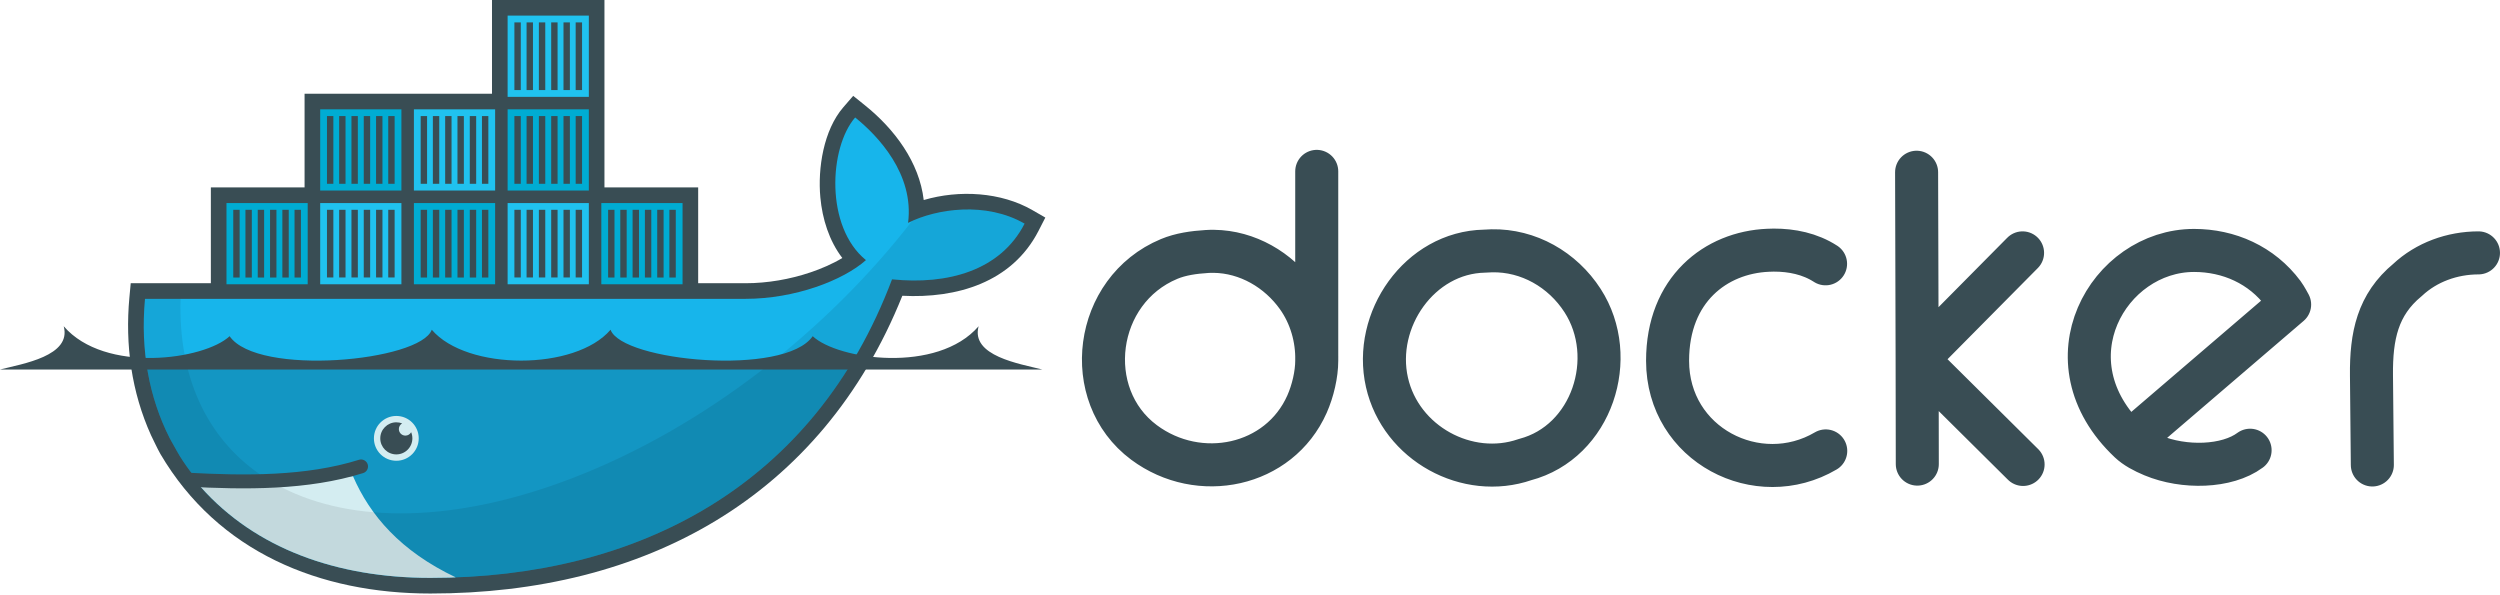
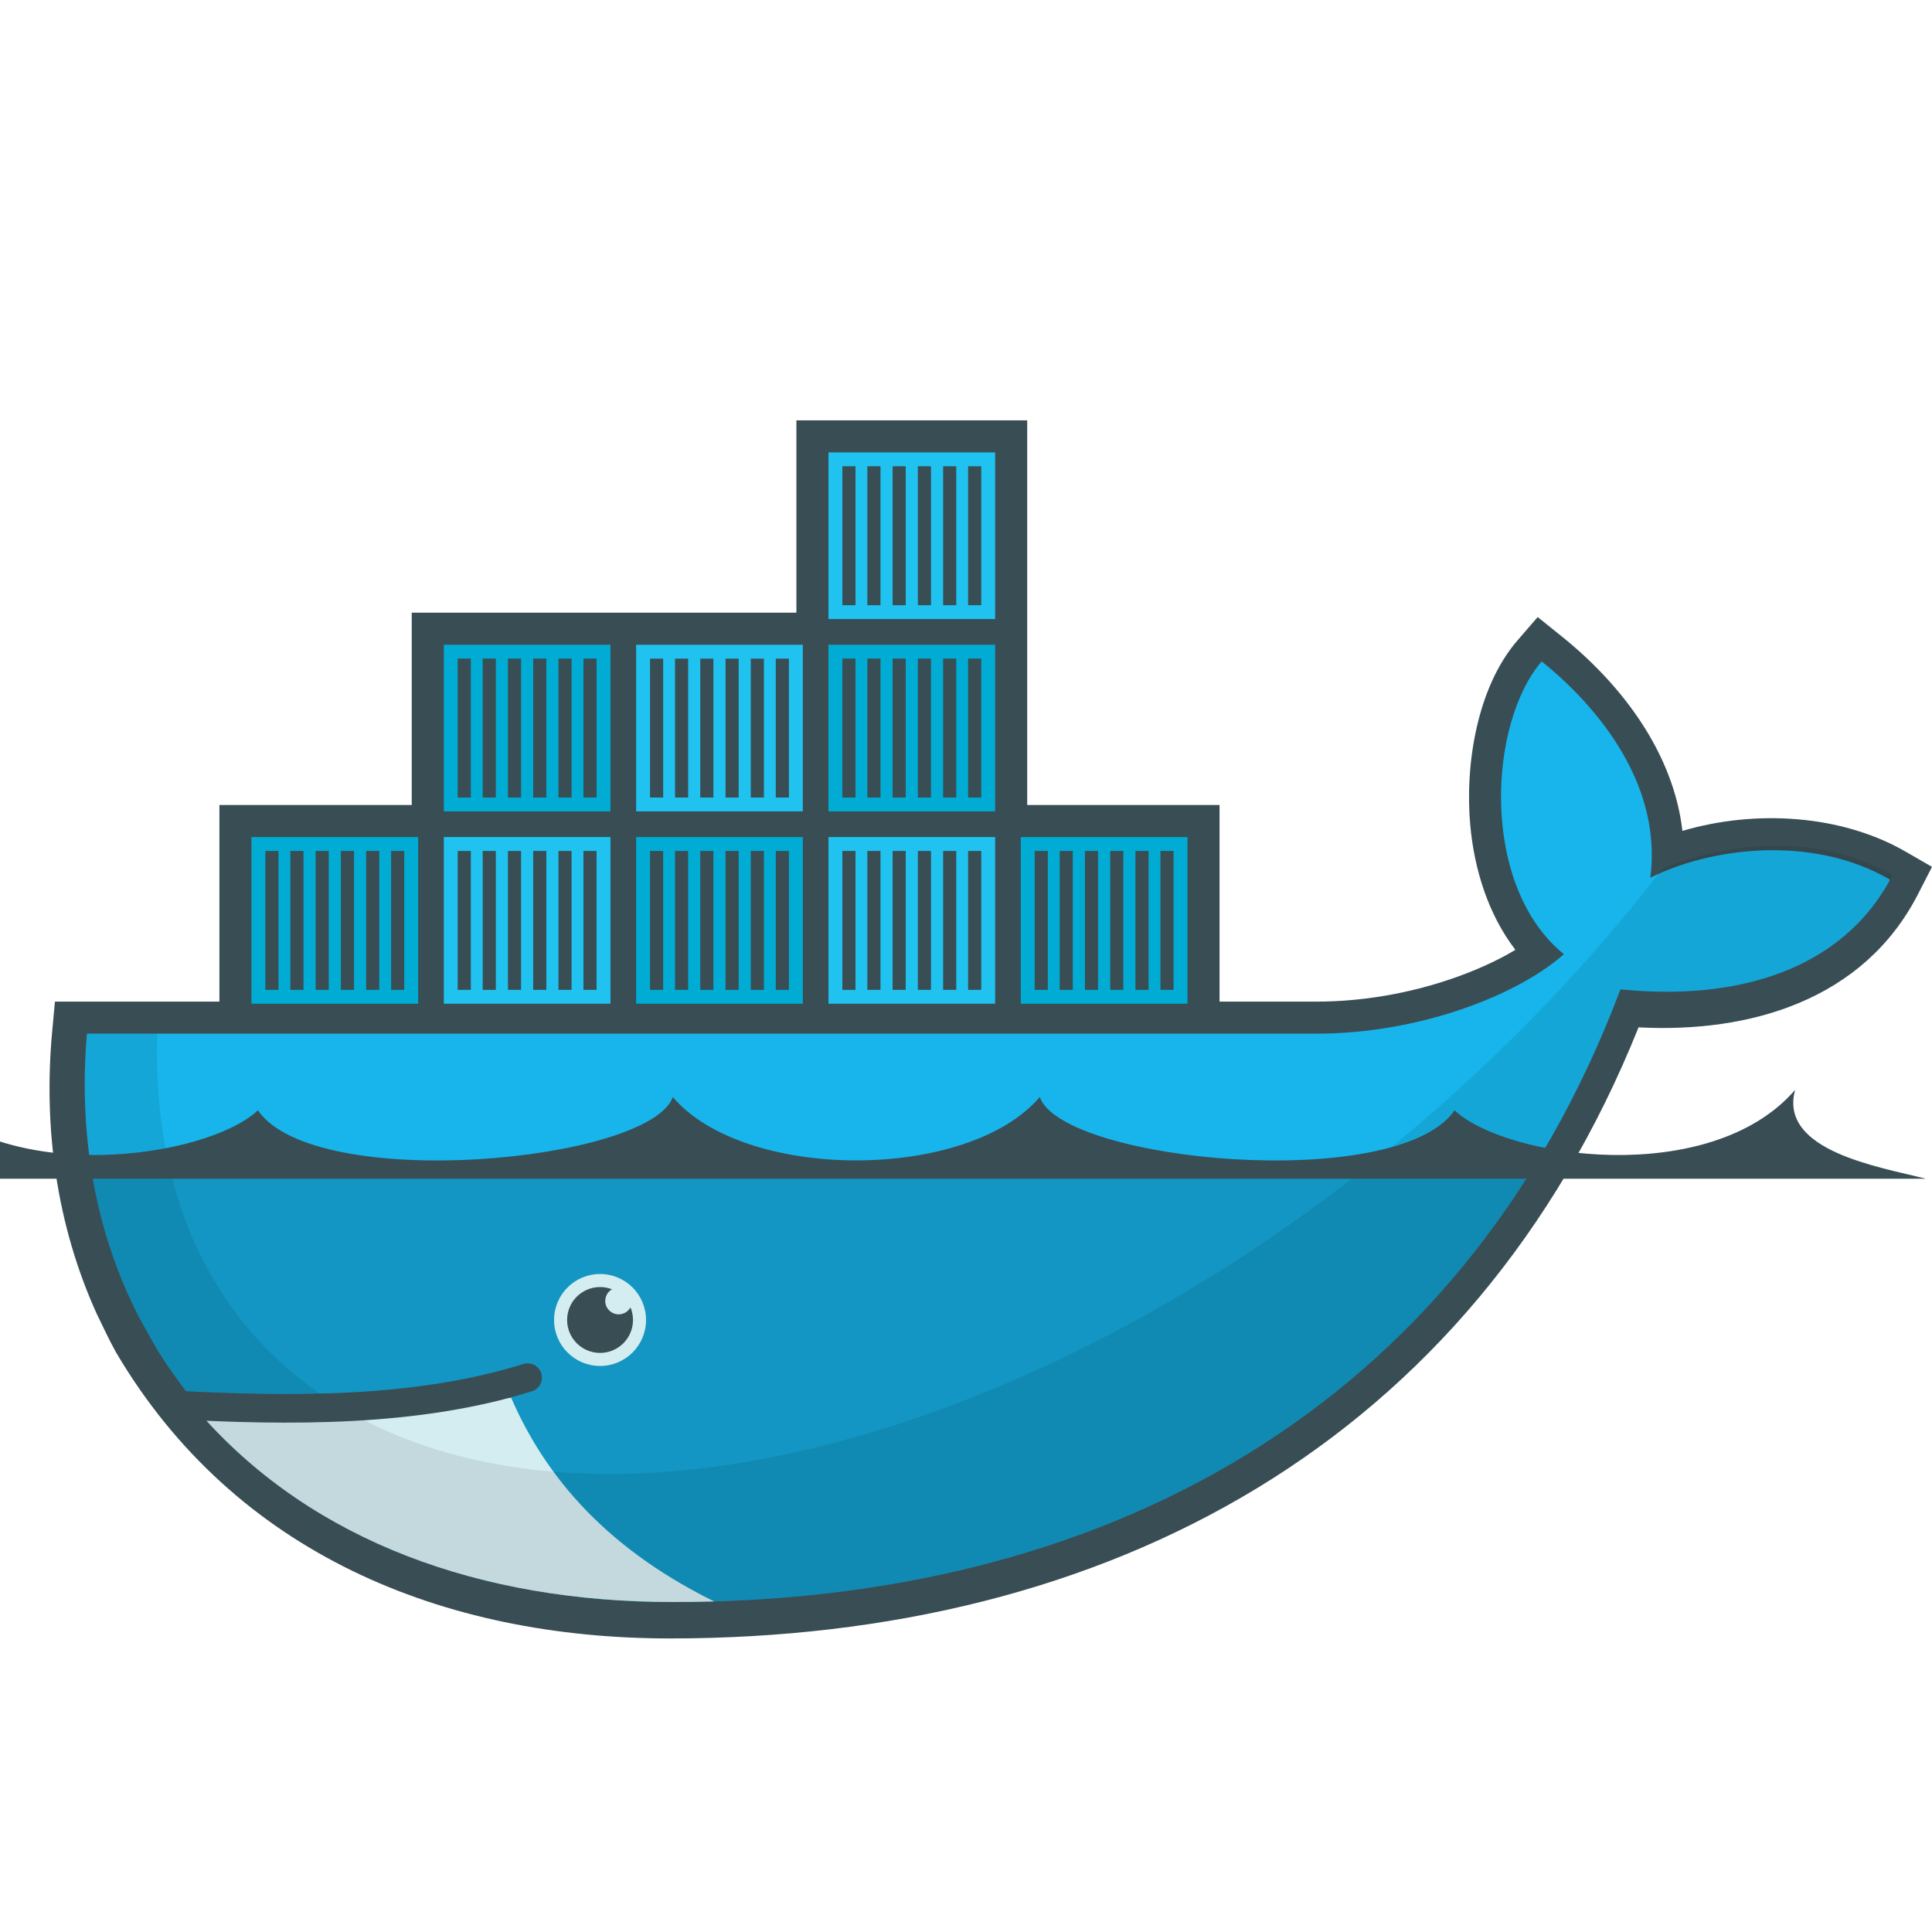
- <svg xmlns="http://www.w3.org/2000/svg" xmlns:xlink="http://www.w3.org/1999/xlink" version="1.1" width="610" height="145" id="svg2">
-   <defs id="defs6">
+ <svg xmlns="http://www.w3.org/2000/svg" viewBox="0 0 300 300">
+   <defs>
    <clipPath id="clipPath8">
-       <path d="m 76,2 0,46 -22,0 0,23 -18.419,0 c -0.078,0.666 -0.141,1.333 -0.206,2 -1.151,12.531 1.036,24.088 6.062,33.969 L 43.125,110 c 1.011,1.817 2.191,3.523 3.438,5.188 1.245,1.662 1.686,2.583 2.469,3.688 C 62.32,133.811 82.129,141 105,141 155.648,141 198.633,118.562 217.656,68.156 231.153,69.541 244.1,66.08 250,54.562 240.601,49.139 228.522,50.877 221.562,54.375 L 240,2 168,48 145,48 145,2 z" id="path10" />
+       <path d="M 76.485 1.322 L 76.485 47.321 L 54.485 47.321 L 54.485 70.32 L 36.066 70.32 C 35.988 70.986 35.925 71.653 35.86 72.32 C 34.709 84.851 36.897 96.408 41.923 106.288 L 43.61 109.319 C 44.622 111.136 45.802 112.842 47.048 114.507 C 48.293 116.169 48.734 117.089 49.517 118.194 C 62.805 133.13 82.615 140.319 105.485 140.319 C 156.134 140.319 199.119 117.881 218.142 67.477 C 231.639 68.862 244.587 65.401 250.487 53.883 C 241.088 48.459 229.008 50.198 222.049 53.696 L 240.487 1.322 L 168.486 47.321 L 145.486 47.321 L 145.486 1.322 L 76.485 1.322 Z" id="path10" />
    </clipPath>
  </defs>
-   <path d="m 467.82,113.241 -0.042,-25.558 -0.127,-45.657 m 25.854,19.676 -25.727,25.981 25.854,25.642 M 321.285,88.022 c 0.124,-5.481 -1.469,-11.081 -4.697,-15.614 -4.651,-6.531 -12.179,-10.99 -20.438,-11.086 -0.551,0 -1.096,0 -1.65,0.042 -3.265,0.202 -6.427,0.655 -9.225,1.82 -18.401,7.656 -21.661,33.208 -6.136,44.769 13.445,10.011 33.002,5.924 39.775,-9.351 1.431,-3.228 2.37,-7.297 2.37,-10.579 l 0,-46.207 M 445.437,64.368 c -3.81,-2.462 -8.255,-3.35 -12.652,-3.343 -0.477,0 -0.967,0.024 -1.396,0.042 -12.713,0.547 -24.5,9.53 -24.5,26.954 0,20.6 22.088,31.718 38.591,22.003 m 74.135,-2.243 c 13.002,-11.137 39.056,-33.471 39.056,-33.471 0,0 -0.95,-1.797 -1.566,-2.623 -5.257,-7.056 -13.289,-10.579 -21.75,-10.579 -20.909,0 -36.582,27.037 -15.741,46.673 1.443,1.36 3.425,2.425 5.628,3.343 7.647,3.188 18.117,2.927 23.781,-1.269 M 364.02,61.194 c -0.593,0.011 -1.182,0.074 -1.777,0.085 -15.855,0.291 -27.286,16.759 -23.823,32.032 3.375,14.883 19.634,23.696 33.682,18.83 16.359,-4.289 23.031,-24.889 14.048,-38.802 -4.913,-7.61 -13.239,-12.313 -22.13,-12.144 z m 240.726,0.508 c -6.42,0.017 -12.673,2.266 -17.307,6.601 -7.308,6.031 -8.894,13.647 -8.801,23.273 l 0.212,21.877" id="path12" style="fill:none;stroke:#394d54;stroke-width:10.5;stroke-linecap:round;stroke-linejoin:round" />
-   <path d="m 147.488,45.732 22.866,0 0,23.375 11.562,0 c 5.339,0 10.831,-0.951 15.887,-2.664 2.484,-0.842 5.273,-2.015 7.724,-3.489 -3.228,-4.214 -4.876,-9.536 -5.361,-14.781 -0.659,-7.134 0.78,-16.42 5.609,-22.004 l 2.404,-2.78 2.864,2.302 c 7.211,5.794 13.276,13.889 14.345,23.118 8.683,-2.554 18.878,-1.95 26.531,2.467 l 3.14,1.812 -1.653,3.226 C 246.933,68.947 233.401,72.86 220.171,72.167 200.374,121.476 157.273,144.82 105.014,144.82 c -26.999,0 -51.77,-10.093 -65.876,-34.047 -0.827,-1.488 -1.535,-3.044 -2.286,-4.572 C 32.084,95.657 30.5,84.106 31.574,72.564 l 0.322,-3.457 19.553,0 0,-23.375 22.866,0 0,-22.866 45.732,0 0,-22.866 27.44,0 0,45.732" id="path14" style="fill:#394d54" />
-   <g clip-path="url(#clipPath8)" id="g16">
-     <g id="g18">
-       <g transform="translate(0,-22.866)" id="g20">
-         <path d="m 123.859,3.811 19.818,0 0,19.817 -19.818,0 z" id="path22" style="fill:#00acd3" />
-         <path d="m 123.859,26.676 19.818,0 0,19.818 -19.818,0 z" id="path24" style="fill:#20c2ef" />
-         <path d="m 126.292,21.977 0,-16.516 m 2.972,16.516 0,-16.516 m 3.002,16.516 0,-16.516 m 3.003,16.516 0,-16.516 m 3.003,16.516 0,-16.516 m 2.971,16.516 0,-16.516" id="path26" style="stroke:#394d54;stroke-width:1.56" />
-         <use transform="translate(0,22.866)" id="use28" xlink:href="#path26" />
+   <g transform="matrix(1.306079, 0, 0, 1.306079, -33.28524, 65.49197)" style="">
+     <path d="M 147.609 45.562 L 170.475 45.562 L 170.475 68.937 L 182.037 68.937 C 187.376 68.937 192.867 67.986 197.924 66.273 C 200.408 65.43 203.197 64.258 205.648 62.783 C 202.42 58.569 200.772 53.248 200.287 48.002 C 199.628 40.868 201.067 31.582 205.896 25.998 L 208.299 23.218 L 211.163 25.52 C 218.375 31.314 224.439 39.41 225.508 48.639 C 234.192 46.084 244.386 46.689 252.04 51.106 L 255.18 52.918 L 253.527 56.143 C 247.054 68.777 233.522 72.69 220.292 71.998 C 200.495 121.306 157.394 144.65 105.135 144.65 C 78.136 144.65 53.365 134.558 39.259 110.603 C 38.432 109.115 37.724 107.559 36.973 106.031 C 32.205 95.487 30.621 83.936 31.696 72.395 L 32.018 68.937 L 51.571 68.937 L 51.571 45.563 L 74.437 45.563 L 74.437 22.697 L 120.169 22.697 L 120.169 -0.169 L 147.609 -0.169 L 147.609 45.563" id="path14" style="fill:#394d54" />
+     <g clip-path="url(#clipPath8)" id="g16" transform="matrix(1, 0, 0, 1, 0.121284, -0.169746)">
+       <g id="g18">
+         <g transform="translate(0,-22.866)" id="g20">
+           <path d="m 123.859,3.811 19.818,0 0,19.817 -19.818,0 z" id="path22" style="fill:#00acd3" />
+           <path d="m 123.859,26.676 19.818,0 0,19.818 -19.818,0 z" id="path24" style="fill:#20c2ef" />
+           <path d="m 126.292,21.977 0,-16.516 m 2.972,16.516 0,-16.516 m 3.002,16.516 0,-16.516 m 3.003,16.516 0,-16.516 m 3.003,16.516 0,-16.516 m 2.971,16.516 0,-16.516" id="path26" style="stroke:#394d54;stroke-width:1.56" />
+           <path d="m 126.292,21.977 0,-16.516 m 2.972,16.516 0,-16.516 m 3.002,16.516 0,-16.516 m 3.003,16.516 0,-16.516 m 3.003,16.516 0,-16.516 m 2.971,16.516 0,-16.516" id="use28" style="stroke:#394d54;stroke-width:1.56" transform="matrix(1, 0, 0, 1, 0, 22.866)" />
+         </g>
+         <g transform="matrix(1, 0, 0, -1, 22.866, 27.43865)" id="use30">
+           <path d="m 123.859,3.811 19.818,0 0,19.817 -19.818,0 z" style="fill:#00acd3" />
+           <path d="m 123.859,26.676 19.818,0 0,19.818 -19.818,0 z" style="fill:#20c2ef" />
+           <path d="m 126.292,21.977 0,-16.516 m 2.972,16.516 0,-16.516 m 3.002,16.516 0,-16.516 m 3.003,16.516 0,-16.516 m 3.003,16.516 0,-16.516 m 2.971,16.516 0,-16.516" style="stroke:#394d54;stroke-width:1.56" />
+           <path d="m 126.292,21.977 0,-16.516 m 2.972,16.516 0,-16.516 m 3.002,16.516 0,-16.516 m 3.003,16.516 0,-16.516 m 3.003,16.516 0,-16.516 m 2.971,16.516 0,-16.516" style="stroke:#394d54;stroke-width:1.56" transform="matrix(1, 0, 0, 1, 0, 22.866)" />
+         </g>
      </g>
-       <use transform="matrix(1,0,0,-1,22.866,4.572651)" id="use30" xlink:href="#g20" />
+       <g id="use32" transform="matrix(1, 0, 0, 1, -91.464, 45.732)">
+         <g transform="translate(0,-22.866)">
+           <path d="m 123.859,3.811 19.818,0 0,19.817 -19.818,0 z" style="fill:#00acd3" />
+           <path d="m 123.859,26.676 19.818,0 0,19.818 -19.818,0 z" style="fill:#20c2ef" />
+           <path d="m 126.292,21.977 0,-16.516 m 2.972,16.516 0,-16.516 m 3.002,16.516 0,-16.516 m 3.003,16.516 0,-16.516 m 3.003,16.516 0,-16.516 m 2.971,16.516 0,-16.516" style="stroke:#394d54;stroke-width:1.56" />
+           <path d="m 126.292,21.977 0,-16.516 m 2.972,16.516 0,-16.516 m 3.002,16.516 0,-16.516 m 3.003,16.516 0,-16.516 m 3.003,16.516 0,-16.516 m 2.971,16.516 0,-16.516" style="stroke:#394d54;stroke-width:1.56" transform="matrix(1, 0, 0, 1, 0, 22.866)" />
+         </g>
+         <g transform="matrix(1, 0, 0, -1, 22.866, 27.43865)">
+           <path d="m 123.859,3.811 19.818,0 0,19.817 -19.818,0 z" style="fill:#00acd3" />
+           <path d="m 123.859,26.676 19.818,0 0,19.818 -19.818,0 z" style="fill:#20c2ef" />
+           <path d="m 126.292,21.977 0,-16.516 m 2.972,16.516 0,-16.516 m 3.002,16.516 0,-16.516 m 3.003,16.516 0,-16.516 m 3.003,16.516 0,-16.516 m 2.971,16.516 0,-16.516" style="stroke:#394d54;stroke-width:1.56" />
+           <path d="m 126.292,21.977 0,-16.516 m 2.972,16.516 0,-16.516 m 3.002,16.516 0,-16.516 m 3.003,16.516 0,-16.516 m 3.003,16.516 0,-16.516 m 2.971,16.516 0,-16.516" style="stroke:#394d54;stroke-width:1.56" transform="matrix(1, 0, 0, 1, 0, 22.866)" />
+         </g>
+       </g>
+       <g id="use34" transform="matrix(1, 0, 0, 1, -45.732, 45.732)">
+         <g transform="translate(0,-22.866)">
+           <path d="m 123.859,3.811 19.818,0 0,19.817 -19.818,0 z" style="fill:#00acd3" />
+           <path d="m 123.859,26.676 19.818,0 0,19.818 -19.818,0 z" style="fill:#20c2ef" />
+           <path d="m 126.292,21.977 0,-16.516 m 2.972,16.516 0,-16.516 m 3.002,16.516 0,-16.516 m 3.003,16.516 0,-16.516 m 3.003,16.516 0,-16.516 m 2.971,16.516 0,-16.516" style="stroke:#394d54;stroke-width:1.56" />
+           <path d="m 126.292,21.977 0,-16.516 m 2.972,16.516 0,-16.516 m 3.002,16.516 0,-16.516 m 3.003,16.516 0,-16.516 m 3.003,16.516 0,-16.516 m 2.971,16.516 0,-16.516" style="stroke:#394d54;stroke-width:1.56" transform="matrix(1, 0, 0, 1, 0, 22.866)" />
+         </g>
+         <g transform="matrix(1, 0, 0, -1, 22.866, 27.43865)">
+           <path d="m 123.859,3.811 19.818,0 0,19.817 -19.818,0 z" style="fill:#00acd3" />
+           <path d="m 123.859,26.676 19.818,0 0,19.818 -19.818,0 z" style="fill:#20c2ef" />
+           <path d="m 126.292,21.977 0,-16.516 m 2.972,16.516 0,-16.516 m 3.002,16.516 0,-16.516 m 3.003,16.516 0,-16.516 m 3.003,16.516 0,-16.516 m 2.971,16.516 0,-16.516" style="stroke:#394d54;stroke-width:1.56" />
+           <path d="m 126.292,21.977 0,-16.516 m 2.972,16.516 0,-16.516 m 3.002,16.516 0,-16.516 m 3.003,16.516 0,-16.516 m 3.003,16.516 0,-16.516 m 2.971,16.516 0,-16.516" style="stroke:#394d54;stroke-width:1.56" transform="matrix(1, 0, 0, 1, 0, 22.866)" />
+         </g>
+       </g>
+       <g id="use36" transform="matrix(1, 0, 0, 1, 0, 45.732)">
+         <g transform="translate(0,-22.866)">
+           <path d="m 123.859,3.811 19.818,0 0,19.817 -19.818,0 z" style="fill:#00acd3" />
+           <path d="m 123.859,26.676 19.818,0 0,19.818 -19.818,0 z" style="fill:#20c2ef" />
+           <path d="m 126.292,21.977 0,-16.516 m 2.972,16.516 0,-16.516 m 3.002,16.516 0,-16.516 m 3.003,16.516 0,-16.516 m 3.003,16.516 0,-16.516 m 2.971,16.516 0,-16.516" style="stroke:#394d54;stroke-width:1.56" />
+           <path d="m 126.292,21.977 0,-16.516 m 2.972,16.516 0,-16.516 m 3.002,16.516 0,-16.516 m 3.003,16.516 0,-16.516 m 3.003,16.516 0,-16.516 m 2.971,16.516 0,-16.516" style="stroke:#394d54;stroke-width:1.56" transform="matrix(1, 0, 0, 1, 0, 22.866)" />
+         </g>
+         <g transform="matrix(1, 0, 0, -1, 22.866, 27.43865)">
+           <path d="m 123.859,3.811 19.818,0 0,19.817 -19.818,0 z" style="fill:#00acd3" />
+           <path d="m 123.859,26.676 19.818,0 0,19.818 -19.818,0 z" style="fill:#20c2ef" />
+           <path d="m 126.292,21.977 0,-16.516 m 2.972,16.516 0,-16.516 m 3.002,16.516 0,-16.516 m 3.003,16.516 0,-16.516 m 3.003,16.516 0,-16.516 m 2.971,16.516 0,-16.516" style="stroke:#394d54;stroke-width:1.56" />
+           <path d="m 126.292,21.977 0,-16.516 m 2.972,16.516 0,-16.516 m 3.002,16.516 0,-16.516 m 3.003,16.516 0,-16.516 m 3.003,16.516 0,-16.516 m 2.971,16.516 0,-16.516" style="stroke:#394d54;stroke-width:1.56" transform="matrix(1, 0, 0, 1, 0, 22.866)" />
+         </g>
+       </g>
    </g>
-     <use transform="translate(-91.464,45.732)" id="use32" xlink:href="#g18" />
-     <use transform="translate(-45.732,45.732)" id="use34" xlink:href="#g18" />
-     <use transform="translate(0,45.732)" id="use36" xlink:href="#g18" />
+     <path d="M 221.691 54.21 C 223.225 42.295 214.308 32.935 208.777 28.492 C 202.405 35.859 201.414 55.169 211.412 63.299 C 205.833 68.255 194.075 72.747 182.037 72.747 L 34.121 72.747 C 32.951 85.314 34.121 145.83 34.121 145.83 L 251.121 145.83 L 250.135 54.406 C 240.736 48.983 228.651 50.712 221.691 54.21" clip-path="url(#clipPath8)" id="path38" style="fill:#17b5eb" />
+     <path d="M 34.121 88.83 L 34.121 145.83 L 251.121 145.83 L 251.121 88.83" clip-path="url(#clipPath8)" id="path40" style="fill-opacity:0.17" />
+     <path d="M 111.359 140.72 C 97.819 134.295 90.387 125.561 86.252 116.026 L 45.121 117.83 L 66.121 145.83 L 111.359 140.72" clip-path="url(#clipPath8)" id="path42" style="fill:#d4edf1" />
+     <path d="M 222.621 53.768 L 222.621 53.799 C 201.76 80.688 171.838 104.178 139.715 116.518 C 111.06 127.525 86.077 127.578 68.84 118.737 C 66.984 117.688 65.164 116.525 63.34 115.424 C 50.703 106.592 43.586 91.983 44.184 72.737 L 34.121 72.737 L 34.121 145.83 L 251.121 145.83 L 251.121 49.83 L 226.121 49.83 L 222.621 53.768 Z" clip-path="url(#clipPath8)" id="path44" style="fill-opacity:0.085" />
+     <path d="M 45.746 116.862 C 59.911 117.637 75.029 117.776 88.215 113.643" id="path46" style="fill:none;stroke:#394d54;stroke-width:3.4;stroke-linecap:round" />
+     <path d="M 102.292 106.79 C 102.292 109.808 99.844 112.256 96.825 112.256 C 93.806 112.256 91.357 109.808 91.357 106.79 C 91.357 103.771 93.806 101.322 96.825 101.322 C 99.844 101.322 102.292 103.771 102.292 106.79 Z" id="path48" style="fill:#d4edf1" />
+     <path d="M 98.243 103.138 C 97.765 103.414 97.443 103.931 97.443 104.522 C 97.443 105.405 98.158 106.119 99.041 106.119 C 99.645 106.119 100.171 105.783 100.442 105.287 C 100.634 105.749 100.741 106.257 100.741 106.79 C 100.741 108.952 98.988 110.704 96.825 110.704 C 94.663 110.704 92.909 108.952 92.909 106.79 C 92.909 104.626 94.663 102.873 96.825 102.873 C 97.325 102.873 97.802 102.967 98.243 103.138 Z" id="path50" style="fill:#394d54" />
+     <path d="M 0.121 89.993 L 254.449 89.993 C 248.911 88.588 236.928 86.69 238.904 79.433 C 228.835 91.085 204.551 87.607 198.423 81.862 C 191.598 91.76 151.868 87.998 149.097 80.287 C 140.542 90.327 114.03 90.327 105.474 80.287 C 102.702 87.998 62.972 91.76 56.147 81.862 C 50.019 87.607 25.737 91.085 15.667 79.433 C 17.643 86.69 5.66 88.588 0.121 89.993" id="path52" style="fill:#394d54" />
  </g>
-   <path d="m 221.57,54.38 c 1.533,-11.915 -7.384,-21.275 -12.914,-25.718 -6.373,7.368 -7.363,26.678 2.635,34.807 -5.58,4.956 -17.337,9.448 -29.376,9.448 L 34,72.917 C 32.829,85.484 34,146 34,146 l 217,0 -0.987,-91.424 c -9.399,-5.424 -21.484,-3.694 -28.443,-0.197" clip-path="url(#clipPath8)" id="path38" style="fill:#17b5eb" />
-   <path d="m 34,89 0,57 217,0 0,-57" clip-path="url(#clipPath8)" id="path40" style="fill-opacity:0.17" />
-   <path d="M 111.237,140.89 C 97.698,134.465 90.266,125.731 86.131,116.196 L 45,118 l 21,28 45.237,-5.11" clip-path="url(#clipPath8)" id="path42" style="fill:#d4edf1" />
-   <path d="m 222.5,53.938 0,0.031 c -20.861,26.889 -50.783,50.379 -82.906,62.719 -28.655,11.008 -53.638,11.06 -70.875,2.219 -1.856,-1.048 -3.676,-2.212 -5.5,-3.312 C 50.582,106.762 43.464,92.152 44.062,72.906 L 34,72.906 34,146 l 217,0 0,-96 -25,0 z" clip-path="url(#clipPath8)" id="path44" style="fill-opacity:0.085" />
-   <path d="m 45.625,117.031 c 14.165,0.775 29.282,0.914 42.469,-3.219" id="path46" style="fill:none;stroke:#394d54;stroke-width:3.4;stroke-linecap:round" />
-   <path d="m 102.17,106.959 c 0,3.019 -2.448,5.467 -5.467,5.467 -3.02,0 -5.468,-2.448 -5.468,-5.467 0,-3.019 2.448,-5.468 5.468,-5.468 3.019,0 5.467,2.449 5.467,5.468 z" id="path48" style="fill:#d4edf1" />
-   <path d="m 98.121,103.308 c -0.477,0.276 -0.8,0.793 -0.8,1.384 0,0.883 0.716,1.597 1.598,1.597 0.605,0 1.13,-0.336 1.402,-0.832 0.192,0.462 0.298,0.97 0.298,1.502 0,2.162 -1.753,3.915 -3.916,3.915 -2.162,0 -3.916,-1.753 -3.916,-3.915 0,-2.163 1.754,-3.917 3.916,-3.917 0.5,0 0.977,0.094 1.418,0.265 z" id="path50" style="fill:#394d54" />
-   <path d="m 0,90.162 254.327,0 c -5.538,-1.405 -17.521,-3.302 -15.545,-10.56 -10.069,11.652 -34.353,8.174 -40.481,2.429 -6.825,9.898 -46.555,6.136 -49.326,-1.575 -8.556,10.041 -35.067,10.041 -43.623,0 -2.772,7.711 -42.501,11.473 -49.327,1.575 C 49.898,87.777 25.616,91.254 15.546,79.603 17.522,86.86 5.539,88.758 0,90.162" id="path52" style="fill:#394d54" />
</svg>
